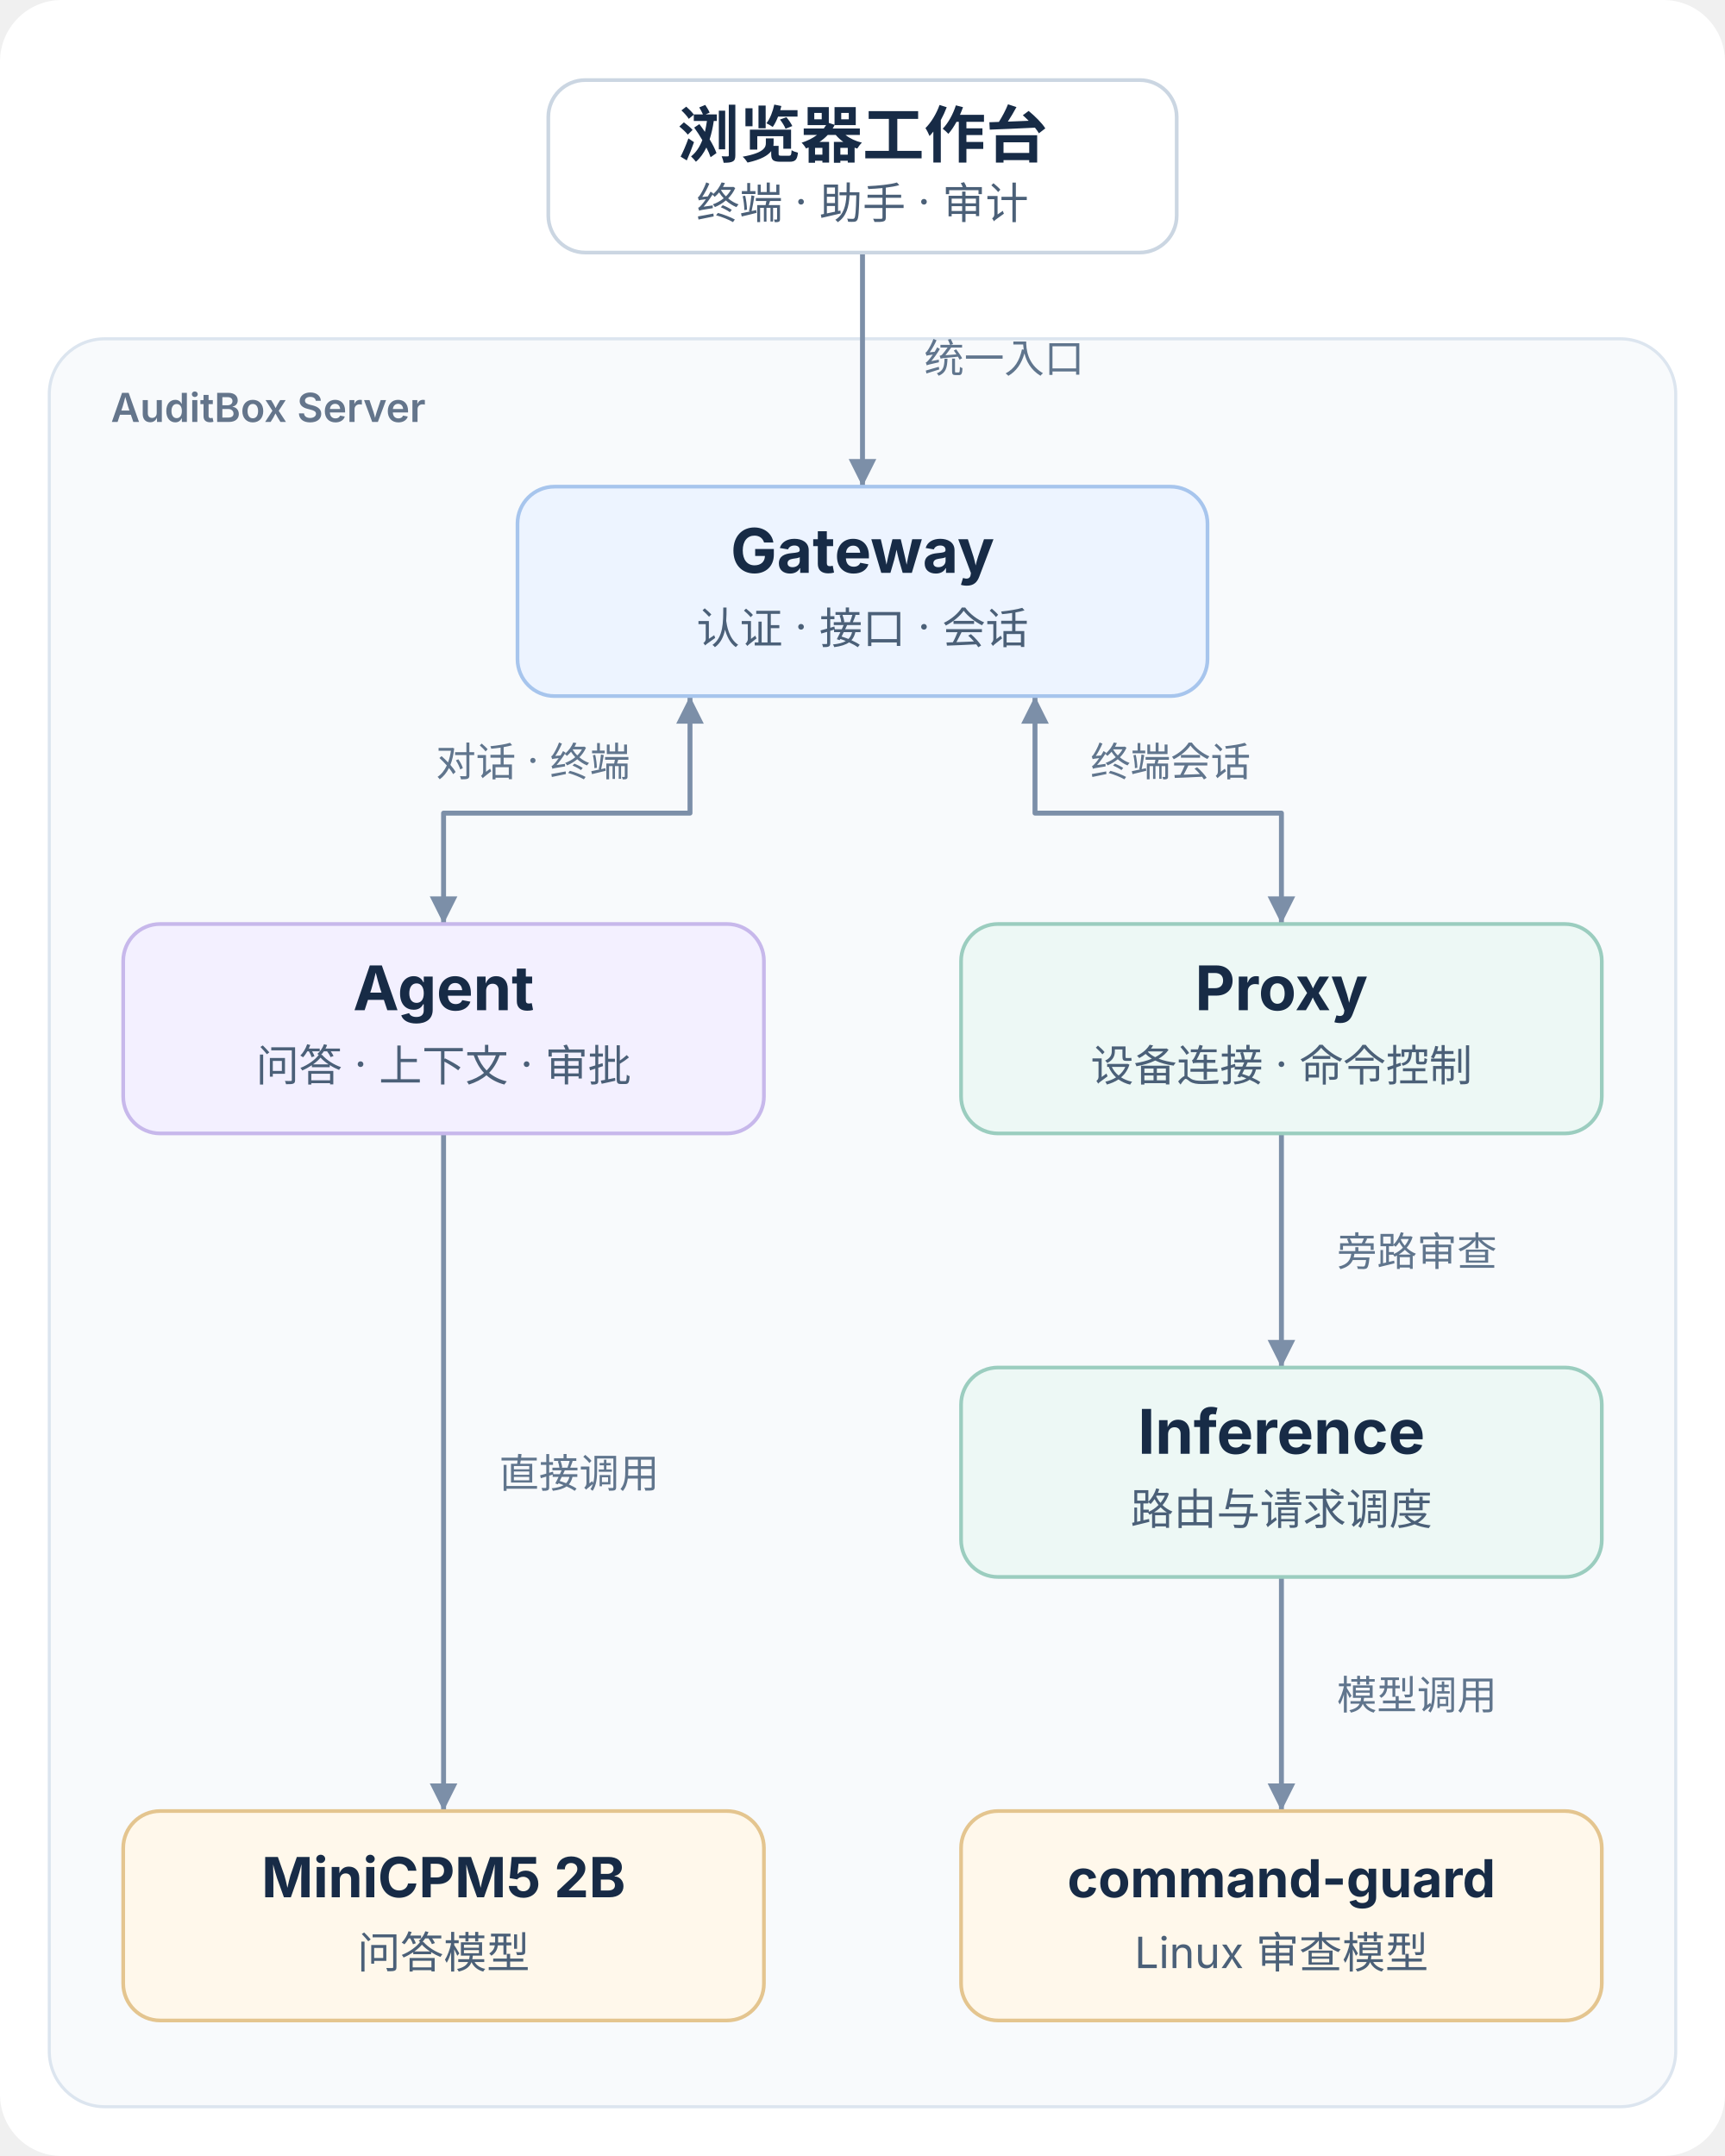
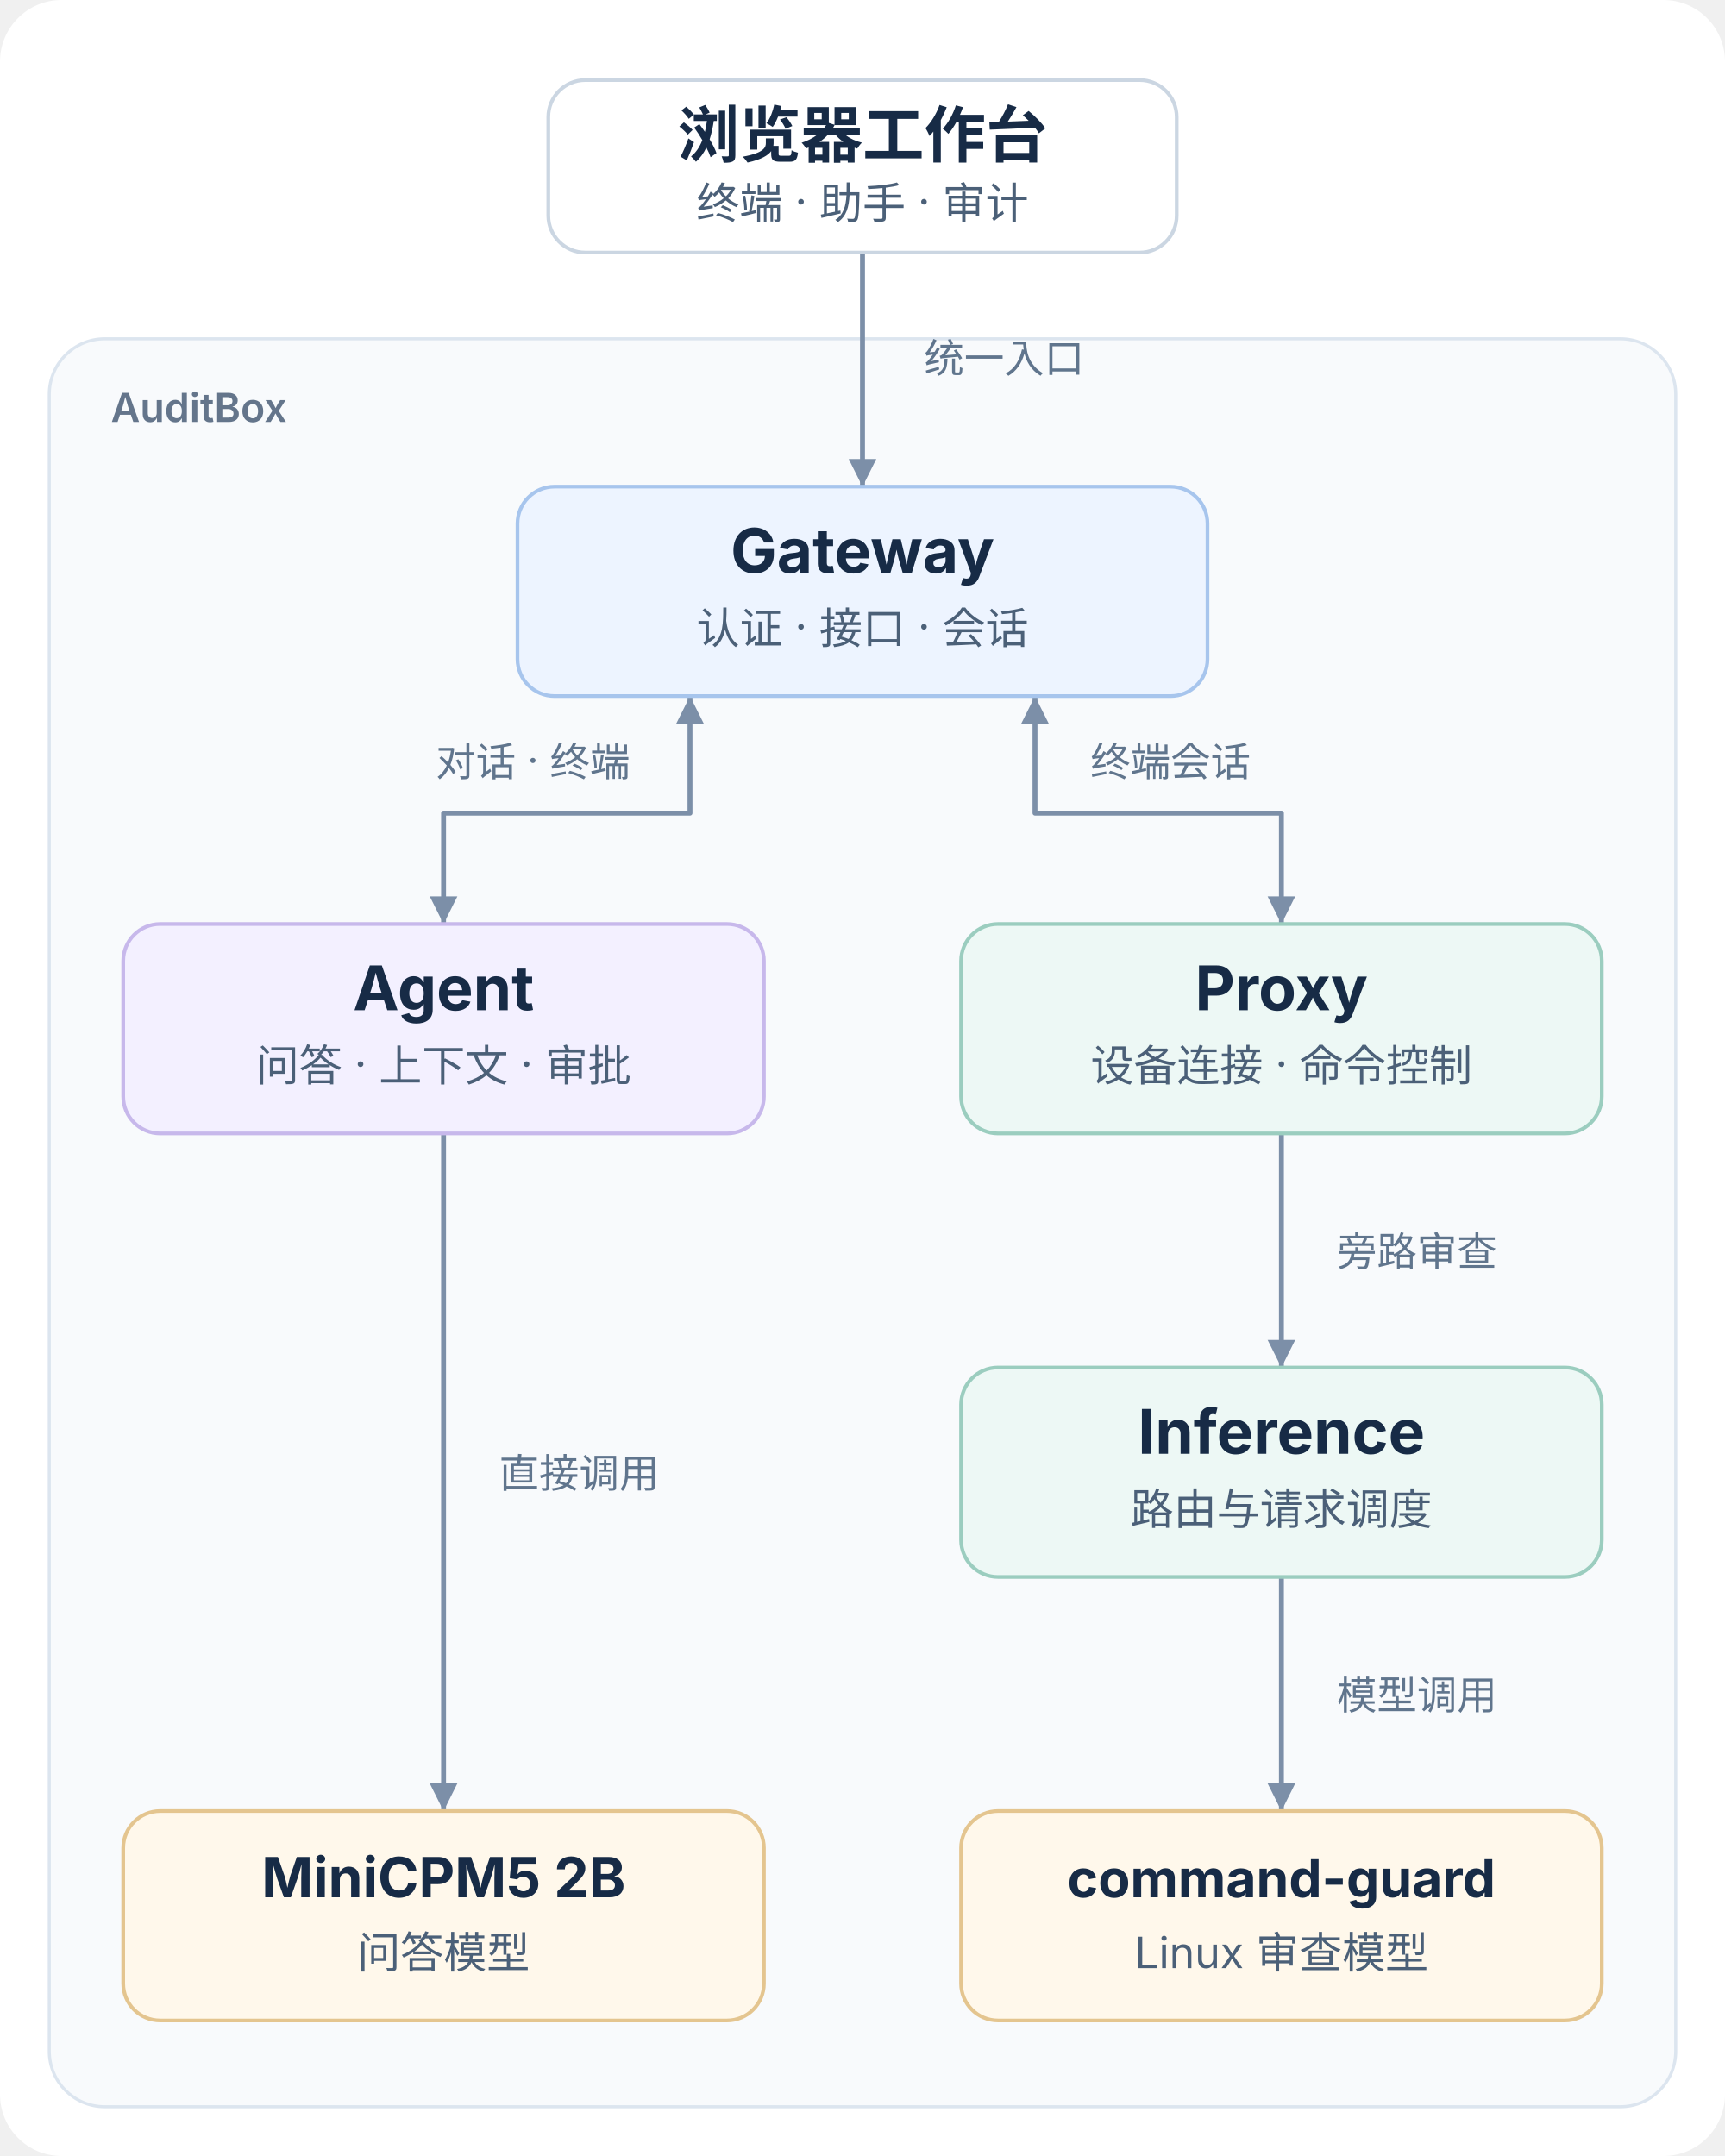
<svg xmlns="http://www.w3.org/2000/svg" width="560" height="700" viewBox="0 0 560 700" role="img" aria-labelledby="title description">
  <defs>
    <marker id="arrow" viewBox="0 0 10 10" refX="9" refY="5" markerWidth="7" markerHeight="7" orient="auto-start-reverse">
      <path d="M 1 1 L 9 5 L 1 9 Z" fill="#7c8fa8" />
    </marker>
    <style>
      text { font-family: -apple-system, BlinkMacSystemFont, "Segoe UI", "PingFang SC", "Microsoft YaHei", sans-serif; }
      .title { font-size: 20px; font-weight: 650; fill: #172b46; text-anchor: middle; }
      .subtitle { font-size: 14px; fill: #4b6078; text-anchor: middle; }
      .label { font-size: 13px; fill: #60758d; text-anchor: middle; }
      .line { fill: none; stroke: #7c8fa8; stroke-width: 1.6; stroke-linejoin: round; }
      .card { stroke-width: 1.2; }
    </style>
  </defs>
  <rect width="560" height="700" rx="20" fill="#ffffff" />
  <rect x="16" y="110" width="528" height="574" rx="18" fill="#f8fafc" stroke="#dce5ef" />
-   <text x="36" y="137" font-size="13" font-weight="600" fill="#64758b">AuditBox Server</text>
+   <text x="36" y="137" font-size="13" font-weight="600" fill="#64758b">AuditBox</text>
  <g class="line">
    <path d="M 280 82 V 158" marker-end="url(#arrow)" />
    <path d="M 224 226 V 264 H 144 V 300" marker-start="url(#arrow)" marker-end="url(#arrow)" />
    <path d="M 336 226 V 264 H 416 V 300" marker-start="url(#arrow)" marker-end="url(#arrow)" />
    <path d="M 144 368 V 588" marker-end="url(#arrow)" />
    <path d="M 416 368 V 444" marker-end="url(#arrow)" />
    <path d="M 416 512 V 588" marker-end="url(#arrow)" />
  </g>
  <text class="label" x="326" y="121">统一入口</text>
  <text class="label" x="173" y="252">对话 · 终端</text>
  <text class="label" x="380" y="252">终端会话</text>
  <text class="label" x="188" y="483">直接调用</text>
  <text class="label" x="460" y="411">旁路审查</text>
  <text class="label" x="460" y="555">模型调用</text>
  <g>
    <rect class="card" x="178" y="26" width="204" height="56" rx="12" fill="#ffffff" stroke="#cbd6e2" />
    <text class="title" x="280" y="51" font-size="18">浏览器工作台</text>
    <text class="subtitle" x="280" y="71">终端 · 助手 · 审计</text>
  </g>
  <g>
    <rect class="card" x="168" y="158" width="224" height="68" rx="12" fill="#edf4ff" stroke="#a7c5ed" />
    <text class="title" x="280" y="186">Gateway</text>
    <text class="subtitle" x="280" y="209">认证 · 接口 · 会话</text>
  </g>
  <g>
    <rect class="card" x="40" y="300" width="208" height="68" rx="12" fill="#f3f0ff" stroke="#c7b8eb" />
    <text class="title" x="144" y="328">Agent</text>
    <text class="subtitle" x="144" y="351">问答 · 上下文 · 审批</text>
  </g>
  <g>
    <rect class="card" x="312" y="300" width="208" height="68" rx="12" fill="#edf8f5" stroke="#9bcdbf" />
    <text class="title" x="416" y="328">Proxy</text>
    <text class="subtitle" x="416" y="351">设备连接 · 命令控制</text>
  </g>
  <g>
    <rect class="card" x="40" y="588" width="208" height="68" rx="12" fill="#fff8eb" stroke="#e4c58f" />
    <text class="title" x="144" y="616" style="font-size:18px">MiniCPM5 2B</text>
    <text class="subtitle" x="144" y="639">问答模型</text>
  </g>
  <g>
    <rect class="card" x="312" y="444" width="208" height="68" rx="12" fill="#edf8f5" stroke="#9bcdbf" />
    <text class="title" x="416" y="472">Inference</text>
    <text class="subtitle" x="416" y="495">路由与请求调度</text>
  </g>
  <g>
    <rect class="card" x="312" y="588" width="208" height="68" rx="12" fill="#fff8eb" stroke="#e4c58f" />
    <text class="title" x="416" y="616" style="font-size:17px">command-guard</text>
    <text class="subtitle" x="416" y="639">Linux 审查模型</text>
  </g>
</svg>
